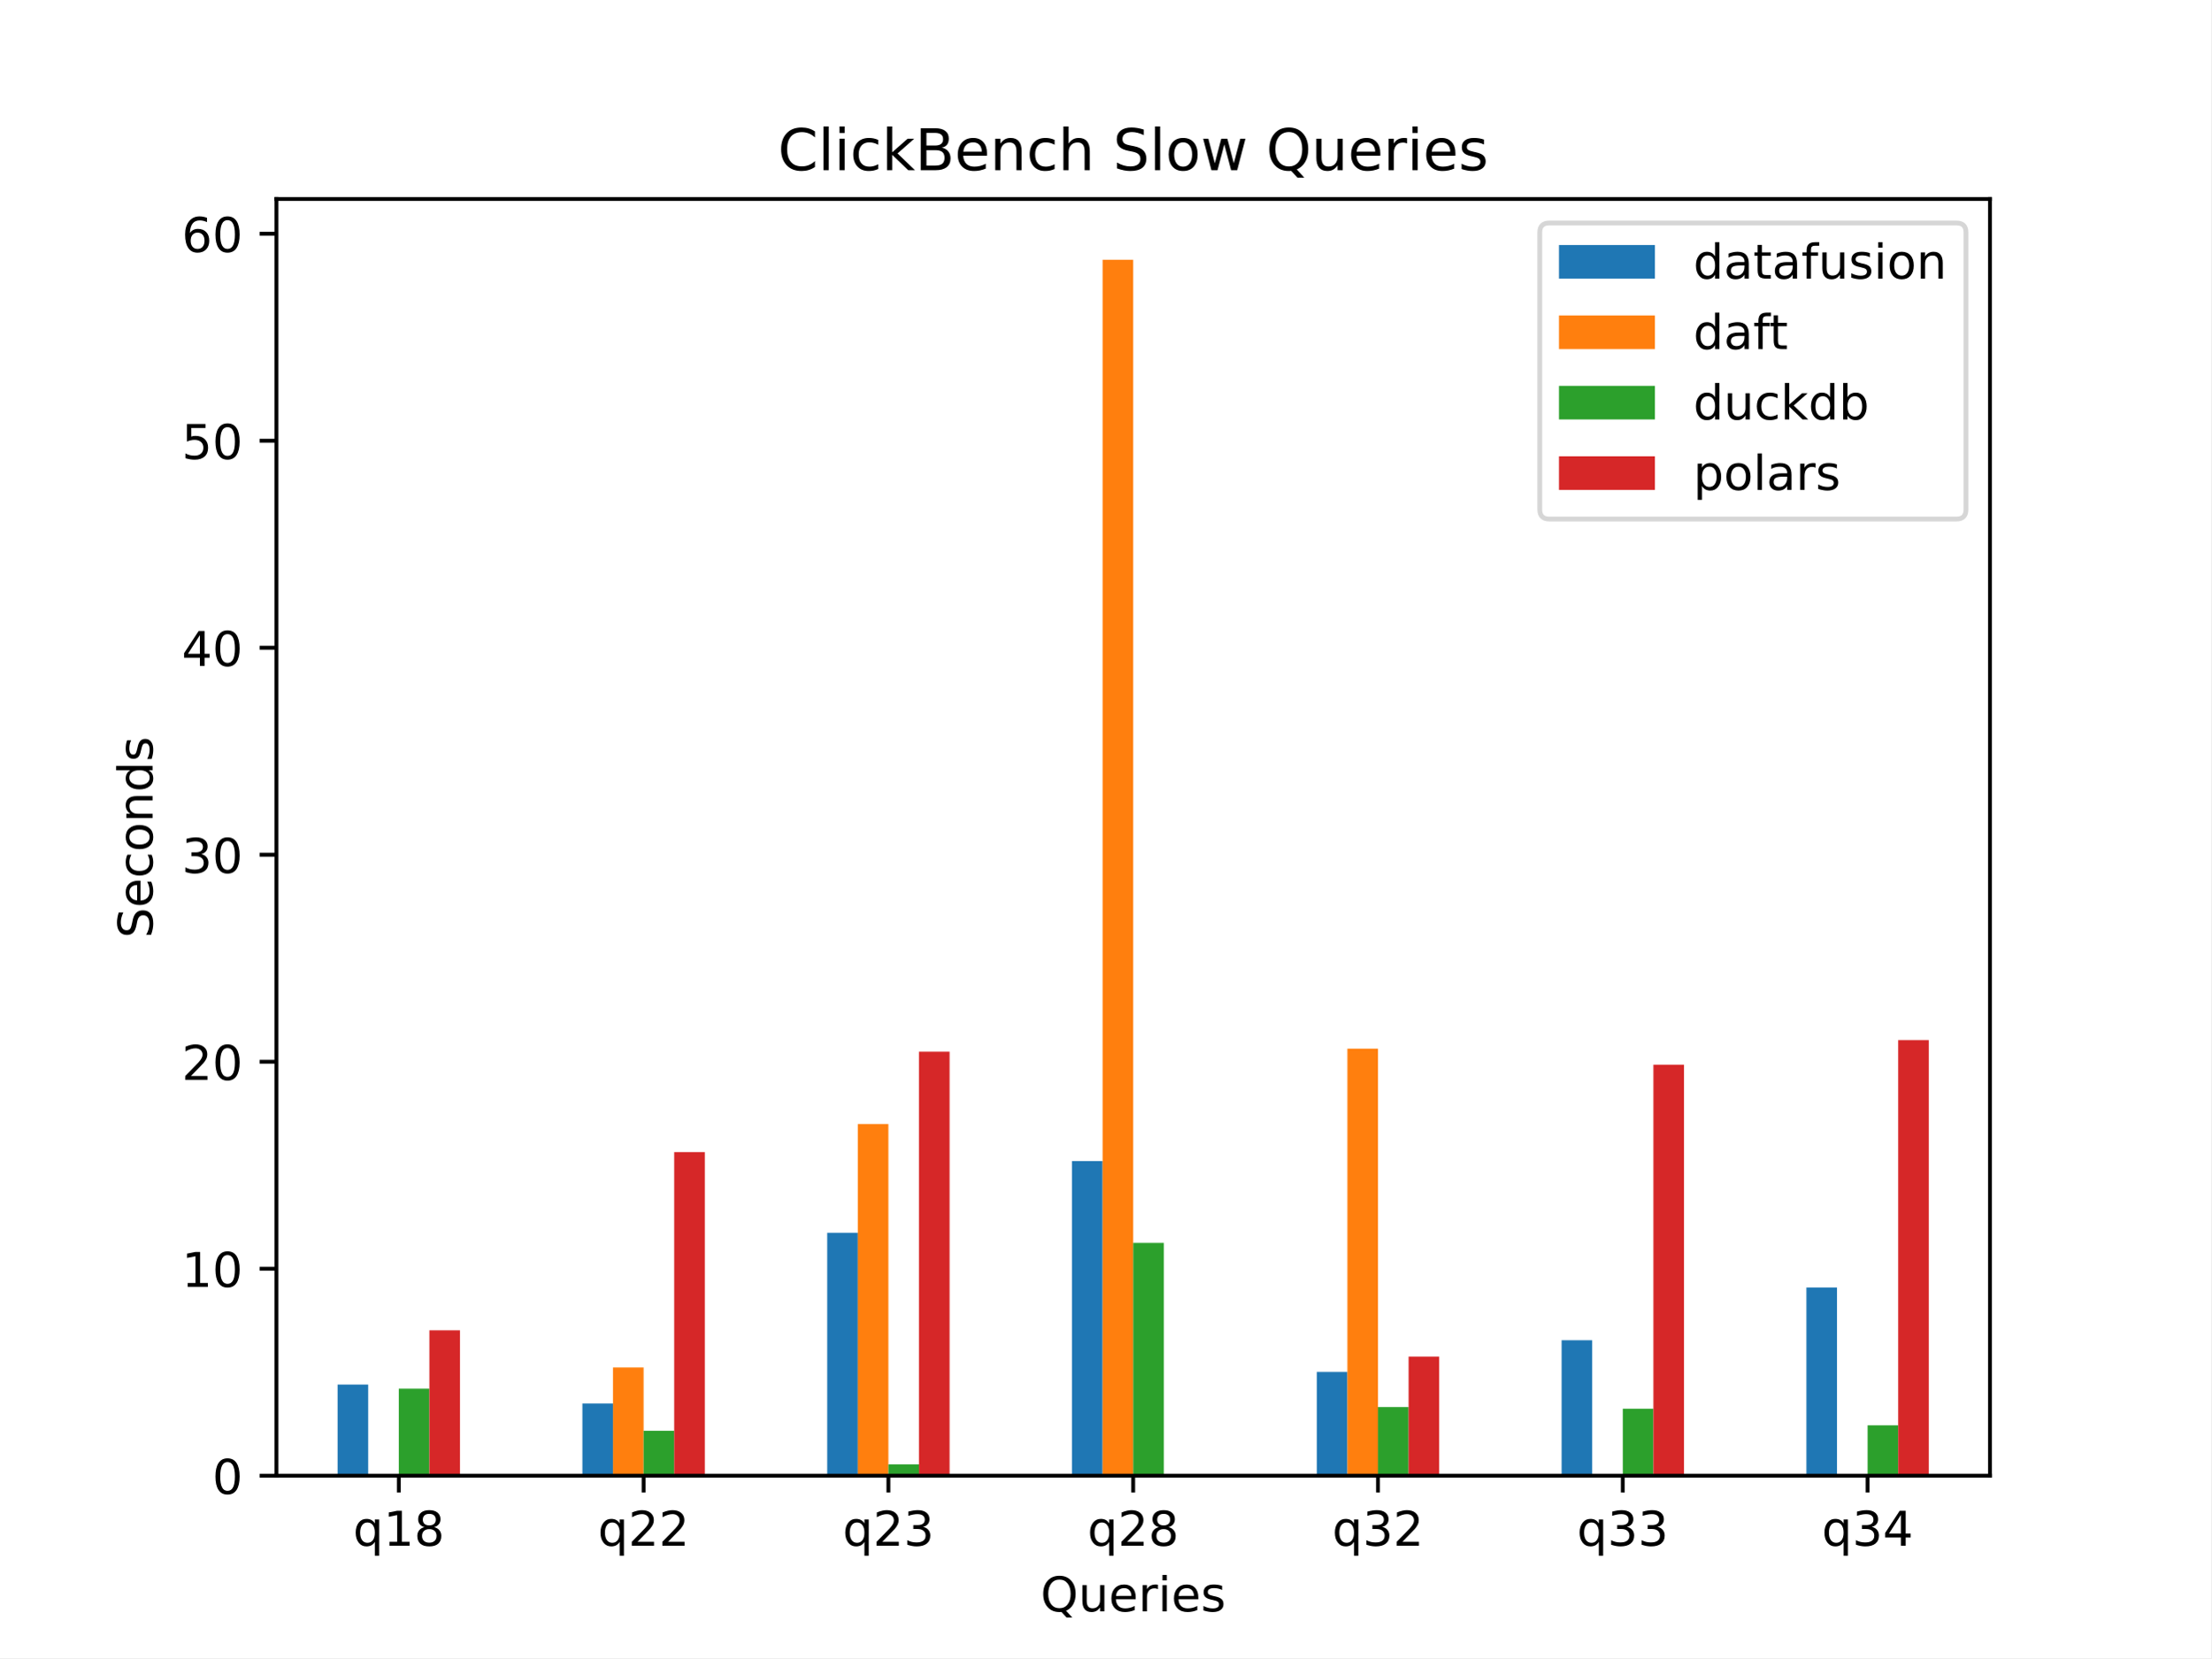
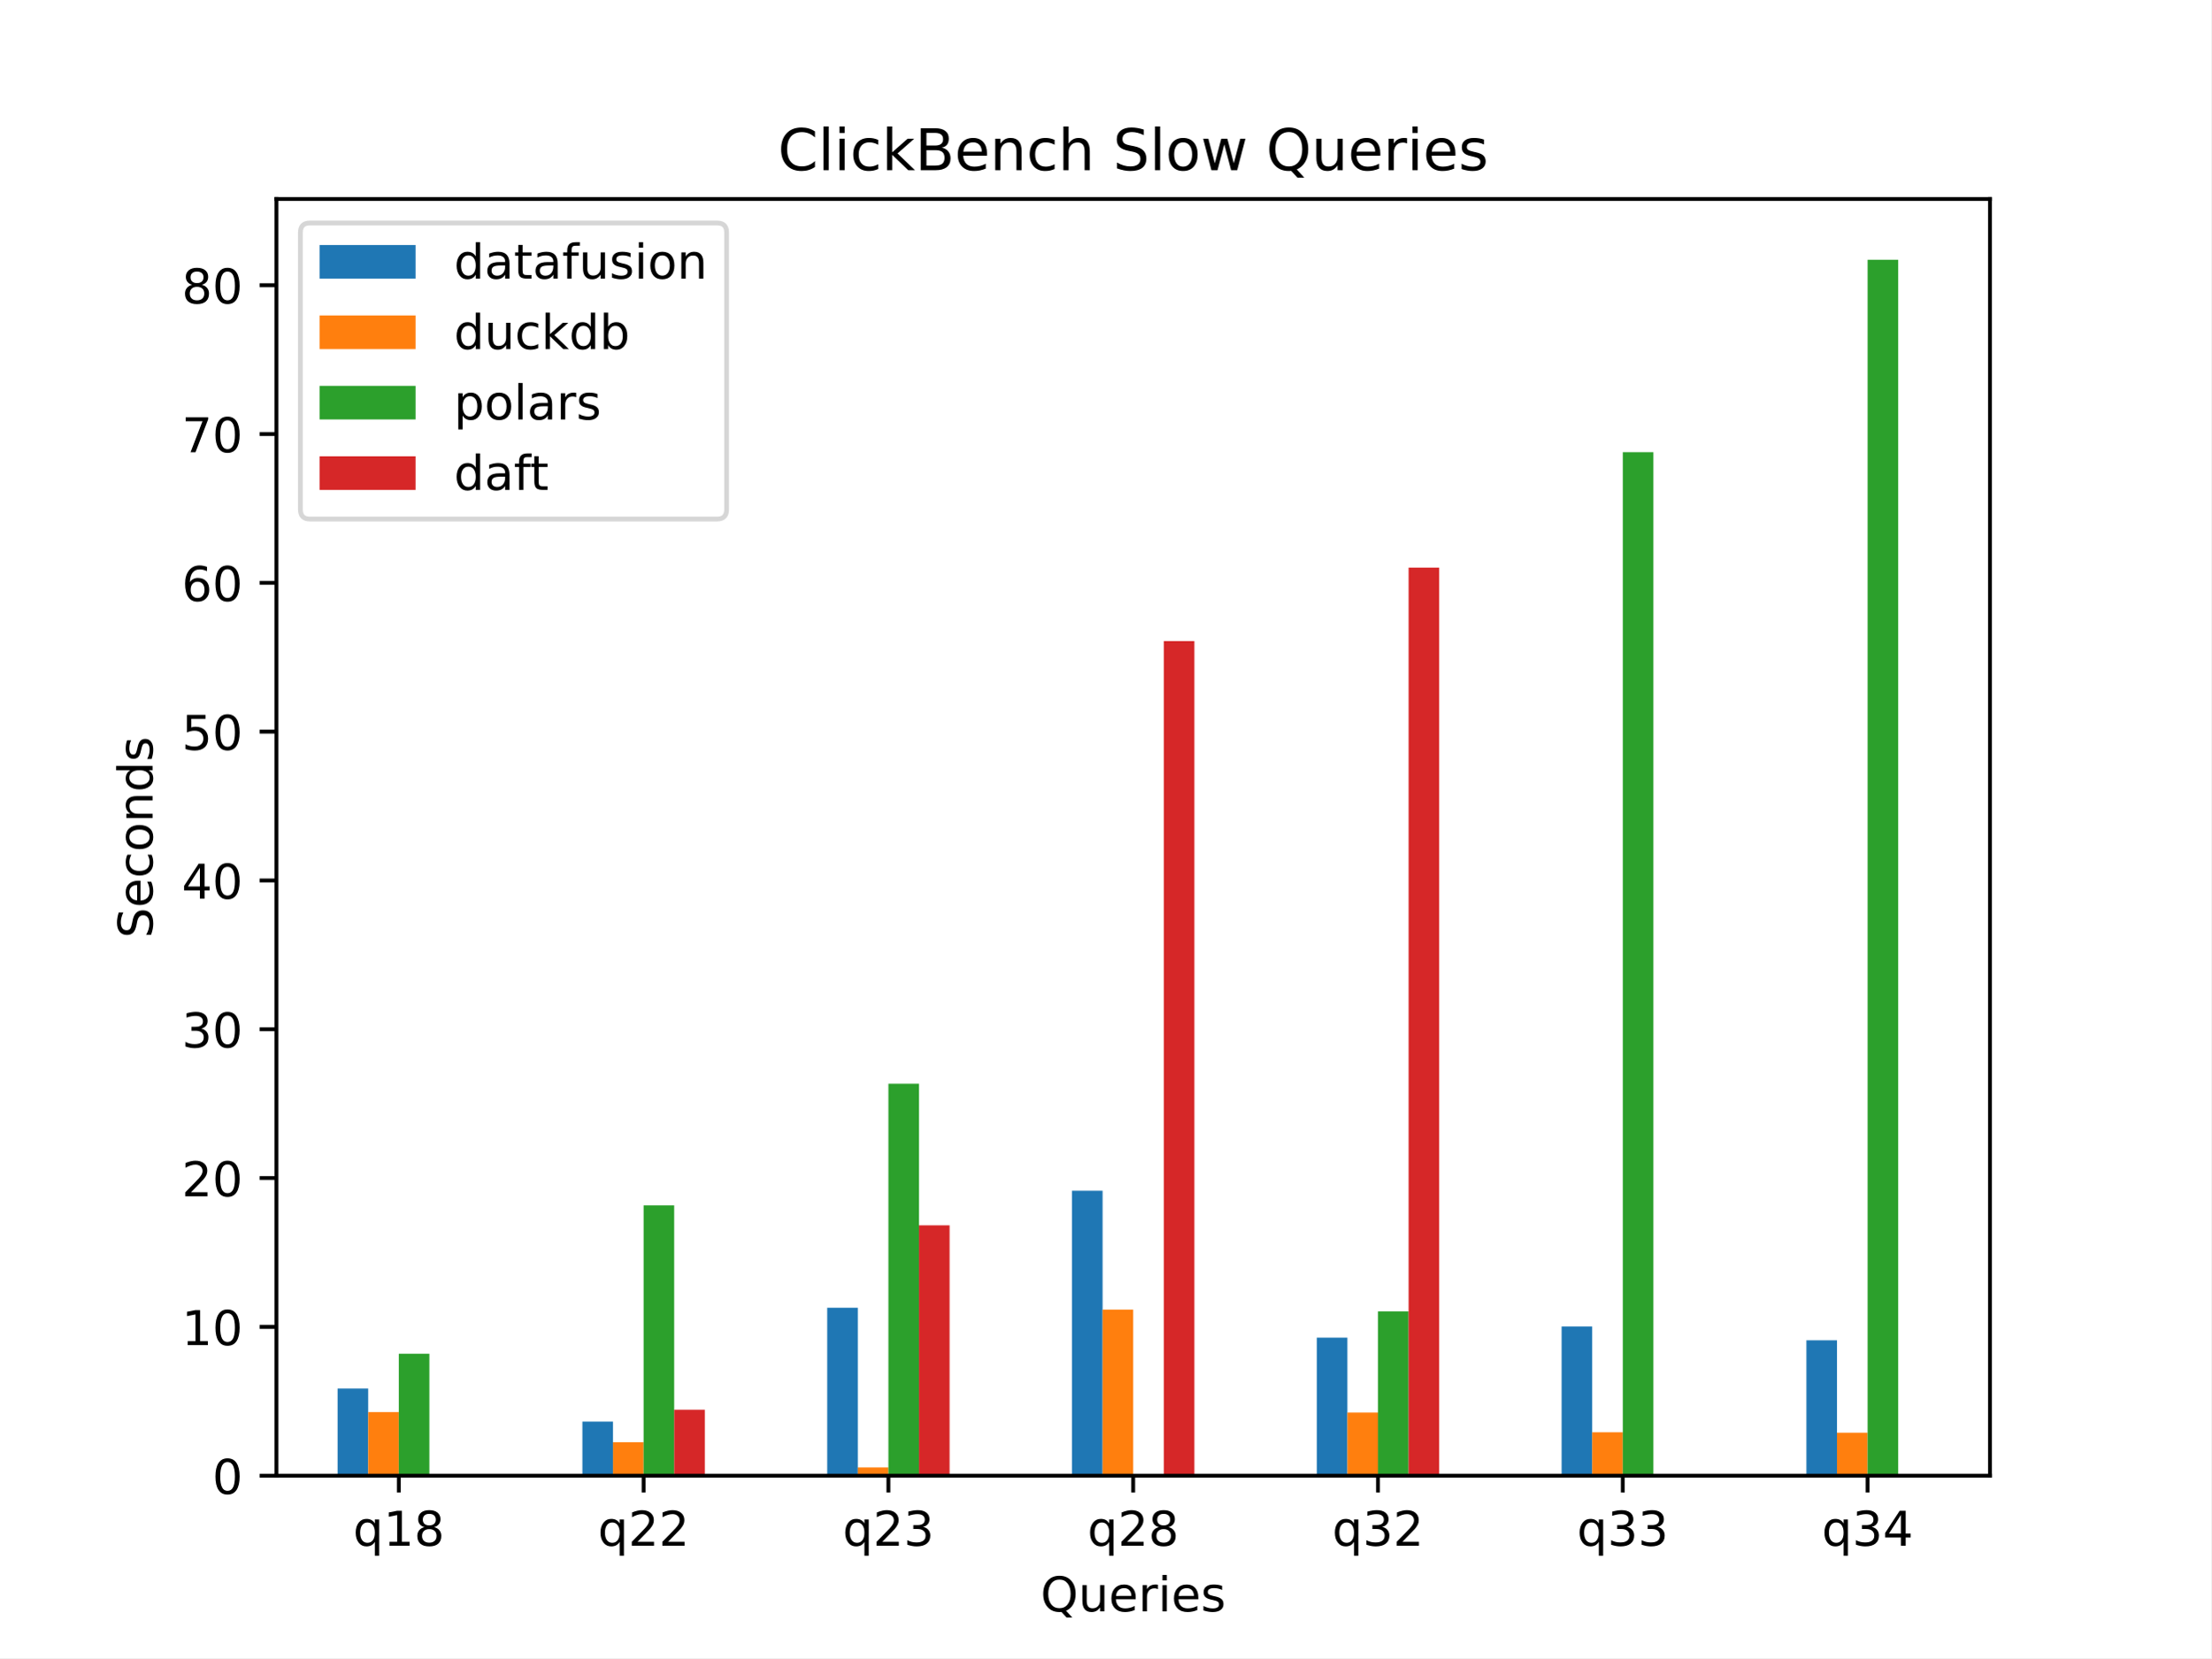
<svg xmlns="http://www.w3.org/2000/svg" xmlns:xlink="http://www.w3.org/1999/xlink" width="460.8pt" height="345.6pt" viewBox="0 0 460.8 345.6" version="1.1">
  <defs>
    <style type="text/css">*{stroke-linejoin: round; stroke-linecap: butt}</style>
  </defs>
  <g id="figure_1">
    <g id="patch_1">
      <path d="M 0 345.6  L 460.8 345.6  L 460.8 0  L 0 0  z " style="fill: #ffffff" />
    </g>
    <g id="axes_1">
      <g id="patch_2">
        <path d="M 57.6 307.584  L 414.72 307.584  L 414.72 41.472  L 57.6 41.472  z " style="fill: #ffffff" />
      </g>
      <g id="patch_3">
-         <path d="M 70.354 307.584  L 76.731 307.584  L 76.731 288.587  L 70.354 288.587  z " clip-path="url(#pffbe884c39)" style="fill: #1f77b4" />
+         <path d="M 70.354 307.584  L 76.731 307.584  L 76.731 289.421  L 70.354 289.421  z " clip-path="url(#p7f874fb945)" style="fill: #1f77b4" />
      </g>
      <g id="patch_4">
-         <path d="M 121.371 307.584  L 127.749 307.584  L 127.749 292.538  L 121.371 292.538  z " clip-path="url(#pffbe884c39)" style="fill: #1f77b4" />
+         <path d="M 121.371 307.584  L 127.749 307.584  L 127.749 296.306  L 121.371 296.306  z " clip-path="url(#p7f874fb945)" style="fill: #1f77b4" />
      </g>
      <g id="patch_5">
-         <path d="M 172.389 307.584  L 178.766 307.584  L 178.766 256.97  L 172.389 256.97  z " clip-path="url(#pffbe884c39)" style="fill: #1f77b4" />
+         <path d="M 172.389 307.584  L 178.766 307.584  L 178.766 272.574  L 172.389 272.574  z " clip-path="url(#p7f874fb945)" style="fill: #1f77b4" />
      </g>
      <g id="patch_6">
-         <path d="M 223.406 307.584  L 229.783 307.584  L 229.783 242.016  L 223.406 242.016  z " clip-path="url(#pffbe884c39)" style="fill: #1f77b4" />
+         <path d="M 223.406 307.584  L 229.783 307.584  L 229.783 248.18  L 223.406 248.18  z " clip-path="url(#p7f874fb945)" style="fill: #1f77b4" />
      </g>
      <g id="patch_7">
-         <path d="M 274.423 307.584  L 280.8 307.584  L 280.8 285.959  L 274.423 285.959  z " clip-path="url(#pffbe884c39)" style="fill: #1f77b4" />
+         <path d="M 274.423 307.584  L 280.8 307.584  L 280.8 278.8  L 274.423 278.8  z " clip-path="url(#p7f874fb945)" style="fill: #1f77b4" />
      </g>
      <g id="patch_8">
-         <path d="M 325.44 307.584  L 331.817 307.584  L 331.817 279.345  L 325.44 279.345  z " clip-path="url(#pffbe884c39)" style="fill: #1f77b4" />
+         <path d="M 325.44 307.584  L 331.817 307.584  L 331.817 276.492  L 325.44 276.492  z " clip-path="url(#p7f874fb945)" style="fill: #1f77b4" />
      </g>
      <g id="patch_9">
-         <path d="M 376.457 307.584  L 382.834 307.584  L 382.834 268.373  L 376.457 268.373  z " clip-path="url(#pffbe884c39)" style="fill: #1f77b4" />
+         <path d="M 376.457 307.584  L 382.834 307.584  L 382.834 279.36  L 376.457 279.36  z " clip-path="url(#p7f874fb945)" style="fill: #1f77b4" />
      </g>
      <g id="patch_10">
-         <path d="M 76.731 307.584  L 83.109 307.584  L 83.109 307.584  L 76.731 307.584  z " clip-path="url(#pffbe884c39)" style="fill: #ff7f0e" />
+         <path d="M 76.731 307.584  L 83.109 307.584  L 83.109 294.324  L 76.731 294.324  z " clip-path="url(#p7f874fb945)" style="fill: #ff7f0e" />
      </g>
      <g id="patch_11">
-         <path d="M 127.749 307.584  L 134.126 307.584  L 134.126 285.026  L 127.749 285.026  z " clip-path="url(#pffbe884c39)" style="fill: #ff7f0e" />
+         <path d="M 127.749 307.584  L 134.126 307.584  L 134.126 300.602  L 127.749 300.602  z " clip-path="url(#p7f874fb945)" style="fill: #ff7f0e" />
      </g>
      <g id="patch_12">
-         <path d="M 178.766 307.584  L 185.143 307.584  L 185.143 234.3  L 178.766 234.3  z " clip-path="url(#pffbe884c39)" style="fill: #ff7f0e" />
+         <path d="M 178.766 307.584  L 185.143 307.584  L 185.143 305.86  L 178.766 305.86  z " clip-path="url(#p7f874fb945)" style="fill: #ff7f0e" />
      </g>
      <g id="patch_13">
-         <path d="M 229.783 307.584  L 236.16 307.584  L 236.16 54.144  L 229.783 54.144  z " clip-path="url(#pffbe884c39)" style="fill: #ff7f0e" />
+         <path d="M 229.783 307.584  L 236.16 307.584  L 236.16 272.976  L 229.783 272.976  z " clip-path="url(#p7f874fb945)" style="fill: #ff7f0e" />
      </g>
      <g id="patch_14">
-         <path d="M 280.8 307.584  L 287.177 307.584  L 287.177 218.577  L 280.8 218.577  z " clip-path="url(#pffbe884c39)" style="fill: #ff7f0e" />
+         <path d="M 280.8 307.584  L 287.177 307.584  L 287.177 294.422  L 280.8 294.422  z " clip-path="url(#p7f874fb945)" style="fill: #ff7f0e" />
      </g>
      <g id="patch_15">
-         <path d="M 331.817 307.584  L 338.194 307.584  L 338.194 307.584  L 331.817 307.584  z " clip-path="url(#pffbe884c39)" style="fill: #ff7f0e" />
+         <path d="M 331.817 307.584  L 338.194 307.584  L 338.194 298.53  L 331.817 298.53  z " clip-path="url(#p7f874fb945)" style="fill: #ff7f0e" />
      </g>
      <g id="patch_16">
-         <path d="M 382.834 307.584  L 389.211 307.584  L 389.211 307.584  L 382.834 307.584  z " clip-path="url(#pffbe884c39)" style="fill: #ff7f0e" />
+         <path d="M 382.834 307.584  L 389.211 307.584  L 389.211 298.632  L 382.834 298.632  z " clip-path="url(#p7f874fb945)" style="fill: #ff7f0e" />
      </g>
      <g id="patch_17">
-         <path d="M 83.109 307.584  L 89.486 307.584  L 89.486 289.449  L 83.109 289.449  z " clip-path="url(#pffbe884c39)" style="fill: #2ca02c" />
+         <path d="M 83.109 307.584  L 89.486 307.584  L 89.486 282.162  L 83.109 282.162  z " clip-path="url(#p7f874fb945)" style="fill: #2ca02c" />
      </g>
      <g id="patch_18">
-         <path d="M 134.126 307.584  L 140.503 307.584  L 140.503 298.22  L 134.126 298.22  z " clip-path="url(#pffbe884c39)" style="fill: #2ca02c" />
+         <path d="M 134.126 307.584  L 140.503 307.584  L 140.503 251.238  L 134.126 251.238  z " clip-path="url(#p7f874fb945)" style="fill: #2ca02c" />
      </g>
      <g id="patch_19">
-         <path d="M 185.143 307.584  L 191.52 307.584  L 191.52 305.216  L 185.143 305.216  z " clip-path="url(#pffbe884c39)" style="fill: #2ca02c" />
+         <path d="M 185.143 307.584  L 191.52 307.584  L 191.52 225.879  L 185.143 225.879  z " clip-path="url(#p7f874fb945)" style="fill: #2ca02c" />
      </g>
      <g id="patch_20">
-         <path d="M 236.16 307.584  L 242.537 307.584  L 242.537 259.056  L 236.16 259.056  z " clip-path="url(#pffbe884c39)" style="fill: #2ca02c" />
+         <path d="M 236.16 307.584  L 242.537 307.584  L 242.537 307.584  L 236.16 307.584  z " clip-path="url(#p7f874fb945)" style="fill: #2ca02c" />
      </g>
      <g id="patch_21">
-         <path d="M 287.177 307.584  L 293.554 307.584  L 293.554 293.272  L 287.177 293.272  z " clip-path="url(#pffbe884c39)" style="fill: #2ca02c" />
+         <path d="M 287.177 307.584  L 293.554 307.584  L 293.554 273.342  L 287.177 273.342  z " clip-path="url(#p7f874fb945)" style="fill: #2ca02c" />
      </g>
      <g id="patch_22">
-         <path d="M 338.194 307.584  L 344.571 307.584  L 344.571 293.636  L 338.194 293.636  z " clip-path="url(#pffbe884c39)" style="fill: #2ca02c" />
+         <path d="M 338.194 307.584  L 344.571 307.584  L 344.571 94.243  L 338.194 94.243  z " clip-path="url(#p7f874fb945)" style="fill: #2ca02c" />
      </g>
      <g id="patch_23">
-         <path d="M 389.211 307.584  L 395.589 307.584  L 395.589 297.079  L 389.211 297.079  z " clip-path="url(#pffbe884c39)" style="fill: #2ca02c" />
+         <path d="M 389.211 307.584  L 395.589 307.584  L 395.589 54.144  L 389.211 54.144  z " clip-path="url(#p7f874fb945)" style="fill: #2ca02c" />
      </g>
      <g id="patch_24">
-         <path d="M 89.486 307.584  L 95.863 307.584  L 95.863 277.284  L 89.486 277.284  z " clip-path="url(#pffbe884c39)" style="fill: #d62728" />
+         <path d="M 89.486 307.584  L 95.863 307.584  L 95.863 307.584  L 89.486 307.584  z " clip-path="url(#p7f874fb945)" style="fill: #d62728" />
      </g>
      <g id="patch_25">
-         <path d="M 140.503 307.584  L 146.88 307.584  L 146.88 240.131  L 140.503 240.131  z " clip-path="url(#pffbe884c39)" style="fill: #d62728" />
+         <path d="M 140.503 307.584  L 146.88 307.584  L 146.88 293.838  L 140.503 293.838  z " clip-path="url(#p7f874fb945)" style="fill: #d62728" />
      </g>
      <g id="patch_26">
-         <path d="M 191.52 307.584  L 197.897 307.584  L 197.897 219.202  L 191.52 219.202  z " clip-path="url(#pffbe884c39)" style="fill: #d62728" />
+         <path d="M 191.52 307.584  L 197.897 307.584  L 197.897 255.395  L 191.52 255.395  z " clip-path="url(#p7f874fb945)" style="fill: #d62728" />
      </g>
      <g id="patch_27">
-         <path d="M 242.537 307.584  L 248.914 307.584  L 248.914 307.584  L 242.537 307.584  z " clip-path="url(#pffbe884c39)" style="fill: #d62728" />
+         <path d="M 242.537 307.584  L 248.914 307.584  L 248.914 133.621  L 242.537 133.621  z " clip-path="url(#p7f874fb945)" style="fill: #d62728" />
      </g>
      <g id="patch_28">
-         <path d="M 293.554 307.584  L 299.931 307.584  L 299.931 282.776  L 293.554 282.776  z " clip-path="url(#pffbe884c39)" style="fill: #d62728" />
+         <path d="M 293.554 307.584  L 299.931 307.584  L 299.931 118.305  L 293.554 118.305  z " clip-path="url(#p7f874fb945)" style="fill: #d62728" />
      </g>
      <g id="patch_29">
-         <path d="M 344.571 307.584  L 350.949 307.584  L 350.949 221.928  L 344.571 221.928  z " clip-path="url(#pffbe884c39)" style="fill: #d62728" />
+         <path d="M 344.571 307.584  L 350.949 307.584  L 350.949 307.584  L 344.571 307.584  z " clip-path="url(#p7f874fb945)" style="fill: #d62728" />
      </g>
      <g id="patch_30">
-         <path d="M 395.589 307.584  L 401.966 307.584  L 401.966 216.803  L 395.589 216.803  z " clip-path="url(#pffbe884c39)" style="fill: #d62728" />
+         <path d="M 395.589 307.584  L 401.966 307.584  L 401.966 307.584  L 395.589 307.584  z " clip-path="url(#p7f874fb945)" style="fill: #d62728" />
      </g>
      <g id="matplotlib.axis_1">
        <g id="xtick_1">
          <g id="line2d_1">
            <defs>
-               <path id="m4a45be015c" d="M 0 0  L 0 3.5  " style="stroke: #000000; stroke-width: 0.8" />
-             </defs>
-             <g>
-               <use xlink:href="#m4a45be015c" x="83.109" y="307.584" style="stroke: #000000; stroke-width: 0.8" />
+               <path id="m554e2fc0b5" d="M 0 0  L 0 3.5  " style="stroke: #000000; stroke-width: 0.8" />
+             </defs>
+             <g>
+               <use xlink:href="#m554e2fc0b5" x="83.109" y="307.584" style="stroke: #000000; stroke-width: 0.8" />
            </g>
          </g>
          <g id="text_1">
            <g transform="translate(73.57185 322.1824) scale(0.1 -0.1)">
              <defs>
                <path id="DejaVuSans-71" d="M 947 1747  Q 947 1113 1208 752  Q 1469 391 1925 391  Q 2381 391 2643 752  Q 2906 1113 2906 1747  Q 2906 2381 2643 2742  Q 2381 3103 1925 3103  Q 1469 3103 1208 2742  Q 947 2381 947 1747  z M 2906 525  Q 2725 213 2448 61  Q 2172 -91 1784 -91  Q 1150 -91 751 415  Q 353 922 353 1747  Q 353 2572 751 3078  Q 1150 3584 1784 3584  Q 2172 3584 2448 3432  Q 2725 3281 2906 2969  L 2906 3500  L 3481 3500  L 3481 -1331  L 2906 -1331  L 2906 525  z " transform="scale(0.015625)" />
                <path id="DejaVuSans-31" d="M 794 531  L 1825 531  L 1825 4091  L 703 3866  L 703 4441  L 1819 4666  L 2450 4666  L 2450 531  L 3481 531  L 3481 0  L 794 0  L 794 531  z " transform="scale(0.015625)" />
                <path id="DejaVuSans-38" d="M 2034 2216  Q 1584 2216 1326 1975  Q 1069 1734 1069 1313  Q 1069 891 1326 650  Q 1584 409 2034 409  Q 2484 409 2743 651  Q 3003 894 3003 1313  Q 3003 1734 2745 1975  Q 2488 2216 2034 2216  z M 1403 2484  Q 997 2584 770 2862  Q 544 3141 544 3541  Q 544 4100 942 4425  Q 1341 4750 2034 4750  Q 2731 4750 3128 4425  Q 3525 4100 3525 3541  Q 3525 3141 3298 2862  Q 3072 2584 2669 2484  Q 3125 2378 3379 2068  Q 3634 1759 3634 1313  Q 3634 634 3220 271  Q 2806 -91 2034 -91  Q 1263 -91 848 271  Q 434 634 434 1313  Q 434 1759 690 2068  Q 947 2378 1403 2484  z M 1172 3481  Q 1172 3119 1398 2916  Q 1625 2713 2034 2713  Q 2441 2713 2670 2916  Q 2900 3119 2900 3481  Q 2900 3844 2670 4047  Q 2441 4250 2034 4250  Q 1625 4250 1398 4047  Q 1172 3844 1172 3481  z " transform="scale(0.015625)" />
              </defs>
              <use xlink:href="#DejaVuSans-71" />
              <use xlink:href="#DejaVuSans-31" transform="translate(63.47656 0)" />
              <use xlink:href="#DejaVuSans-38" transform="translate(127.0996 0)" />
            </g>
          </g>
        </g>
        <g id="xtick_2">
          <g id="line2d_2">
            <g>
-               <use xlink:href="#m4a45be015c" x="134.126" y="307.584" style="stroke: #000000; stroke-width: 0.8" />
+               <use xlink:href="#m554e2fc0b5" x="134.126" y="307.584" style="stroke: #000000; stroke-width: 0.8" />
            </g>
          </g>
          <g id="text_2">
            <g transform="translate(124.589 322.1824) scale(0.1 -0.1)">
              <defs>
                <path id="DejaVuSans-32" d="M 1228 531  L 3431 531  L 3431 0  L 469 0  L 469 531  Q 828 903 1448 1529  Q 2069 2156 2228 2338  Q 2531 2678 2651 2914  Q 2772 3150 2772 3378  Q 2772 3750 2511 3984  Q 2250 4219 1831 4219  Q 1534 4219 1204 4116  Q 875 4013 500 3803  L 500 4441  Q 881 4594 1212 4672  Q 1544 4750 1819 4750  Q 2544 4750 2975 4387  Q 3406 4025 3406 3419  Q 3406 3131 3298 2873  Q 3191 2616 2906 2266  Q 2828 2175 2409 1742  Q 1991 1309 1228 531  z " transform="scale(0.015625)" />
              </defs>
              <use xlink:href="#DejaVuSans-71" />
              <use xlink:href="#DejaVuSans-32" transform="translate(63.47656 0)" />
              <use xlink:href="#DejaVuSans-32" transform="translate(127.0996 0)" />
            </g>
          </g>
        </g>
        <g id="xtick_3">
          <g id="line2d_3">
            <g>
-               <use xlink:href="#m4a45be015c" x="185.143" y="307.584" style="stroke: #000000; stroke-width: 0.8" />
+               <use xlink:href="#m554e2fc0b5" x="185.143" y="307.584" style="stroke: #000000; stroke-width: 0.8" />
            </g>
          </g>
          <g id="text_3">
            <g transform="translate(175.6061 322.1824) scale(0.1 -0.1)">
              <defs>
                <path id="DejaVuSans-33" d="M 2597 2516  Q 3050 2419 3304 2112  Q 3559 1806 3559 1356  Q 3559 666 3084 287  Q 2609 -91 1734 -91  Q 1441 -91 1130 -33  Q 819 25 488 141  L 488 750  Q 750 597 1062 519  Q 1375 441 1716 441  Q 2309 441 2620 675  Q 2931 909 2931 1356  Q 2931 1769 2642 2001  Q 2353 2234 1838 2234  L 1294 2234  L 1294 2753  L 1863 2753  Q 2328 2753 2575 2939  Q 2822 3125 2822 3475  Q 2822 3834 2567 4026  Q 2313 4219 1838 4219  Q 1578 4219 1281 4162  Q 984 4106 628 3988  L 628 4550  Q 988 4650 1302 4700  Q 1616 4750 1894 4750  Q 2613 4750 3031 4423  Q 3450 4097 3450 3541  Q 3450 3153 3228 2886  Q 3006 2619 2597 2516  z " transform="scale(0.015625)" />
              </defs>
              <use xlink:href="#DejaVuSans-71" />
              <use xlink:href="#DejaVuSans-32" transform="translate(63.47656 0)" />
              <use xlink:href="#DejaVuSans-33" transform="translate(127.0996 0)" />
            </g>
          </g>
        </g>
        <g id="xtick_4">
          <g id="line2d_4">
            <g>
-               <use xlink:href="#m4a45be015c" x="236.16" y="307.584" style="stroke: #000000; stroke-width: 0.8" />
+               <use xlink:href="#m554e2fc0b5" x="236.16" y="307.584" style="stroke: #000000; stroke-width: 0.8" />
            </g>
          </g>
          <g id="text_4">
            <g transform="translate(226.6233 322.1824) scale(0.1 -0.1)">
              <use xlink:href="#DejaVuSans-71" />
              <use xlink:href="#DejaVuSans-32" transform="translate(63.47656 0)" />
              <use xlink:href="#DejaVuSans-38" transform="translate(127.0996 0)" />
            </g>
          </g>
        </g>
        <g id="xtick_5">
          <g id="line2d_5">
            <g>
-               <use xlink:href="#m4a45be015c" x="287.177" y="307.584" style="stroke: #000000; stroke-width: 0.8" />
+               <use xlink:href="#m554e2fc0b5" x="287.177" y="307.584" style="stroke: #000000; stroke-width: 0.8" />
            </g>
          </g>
          <g id="text_5">
            <g transform="translate(277.6404 322.1824) scale(0.1 -0.1)">
              <use xlink:href="#DejaVuSans-71" />
              <use xlink:href="#DejaVuSans-33" transform="translate(63.47656 0)" />
              <use xlink:href="#DejaVuSans-32" transform="translate(127.0996 0)" />
            </g>
          </g>
        </g>
        <g id="xtick_6">
          <g id="line2d_6">
            <g>
-               <use xlink:href="#m4a45be015c" x="338.194" y="307.584" style="stroke: #000000; stroke-width: 0.8" />
+               <use xlink:href="#m554e2fc0b5" x="338.194" y="307.584" style="stroke: #000000; stroke-width: 0.8" />
            </g>
          </g>
          <g id="text_6">
            <g transform="translate(328.6576 322.1824) scale(0.1 -0.1)">
              <use xlink:href="#DejaVuSans-71" />
              <use xlink:href="#DejaVuSans-33" transform="translate(63.47656 0)" />
              <use xlink:href="#DejaVuSans-33" transform="translate(127.0996 0)" />
            </g>
          </g>
        </g>
        <g id="xtick_7">
          <g id="line2d_7">
            <g>
-               <use xlink:href="#m4a45be015c" x="389.211" y="307.584" style="stroke: #000000; stroke-width: 0.8" />
+               <use xlink:href="#m554e2fc0b5" x="389.211" y="307.584" style="stroke: #000000; stroke-width: 0.8" />
            </g>
          </g>
          <g id="text_7">
            <g transform="translate(379.6747 322.1824) scale(0.1 -0.1)">
              <defs>
                <path id="DejaVuSans-34" d="M 2419 4116  L 825 1625  L 2419 1625  L 2419 4116  z M 2253 4666  L 3047 4666  L 3047 1625  L 3713 1625  L 3713 1100  L 3047 1100  L 3047 0  L 2419 0  L 2419 1100  L 313 1100  L 313 1709  L 2253 4666  z " transform="scale(0.015625)" />
              </defs>
              <use xlink:href="#DejaVuSans-71" />
              <use xlink:href="#DejaVuSans-33" transform="translate(63.47656 0)" />
              <use xlink:href="#DejaVuSans-34" transform="translate(127.0996 0)" />
            </g>
          </g>
        </g>
        <g id="text_8">
          <g transform="translate(216.853 335.8606) scale(0.1 -0.1)">
            <defs>
              <path id="DejaVuSans-51" d="M 2522 4238  Q 1834 4238 1429 3725  Q 1025 3213 1025 2328  Q 1025 1447 1429 934  Q 1834 422 2522 422  Q 3209 422 3611 934  Q 4013 1447 4013 2328  Q 4013 3213 3611 3725  Q 3209 4238 2522 4238  z M 3406 84  L 4238 -825  L 3475 -825  L 2784 -78  Q 2681 -84 2626 -87  Q 2572 -91 2522 -91  Q 1538 -91 948 567  Q 359 1225 359 2328  Q 359 3434 948 4092  Q 1538 4750 2522 4750  Q 3503 4750 4090 4092  Q 4678 3434 4678 2328  Q 4678 1516 4351 937  Q 4025 359 3406 84  z " transform="scale(0.015625)" />
              <path id="DejaVuSans-75" d="M 544 1381  L 544 3500  L 1119 3500  L 1119 1403  Q 1119 906 1312 657  Q 1506 409 1894 409  Q 2359 409 2629 706  Q 2900 1003 2900 1516  L 2900 3500  L 3475 3500  L 3475 0  L 2900 0  L 2900 538  Q 2691 219 2414 64  Q 2138 -91 1772 -91  Q 1169 -91 856 284  Q 544 659 544 1381  z M 1991 3584  L 1991 3584  z " transform="scale(0.015625)" />
              <path id="DejaVuSans-65" d="M 3597 1894  L 3597 1613  L 953 1613  Q 991 1019 1311 708  Q 1631 397 2203 397  Q 2534 397 2845 478  Q 3156 559 3463 722  L 3463 178  Q 3153 47 2828 -22  Q 2503 -91 2169 -91  Q 1331 -91 842 396  Q 353 884 353 1716  Q 353 2575 817 3079  Q 1281 3584 2069 3584  Q 2775 3584 3186 3129  Q 3597 2675 3597 1894  z M 3022 2063  Q 3016 2534 2758 2815  Q 2500 3097 2075 3097  Q 1594 3097 1305 2825  Q 1016 2553 972 2059  L 3022 2063  z " transform="scale(0.015625)" />
              <path id="DejaVuSans-72" d="M 2631 2963  Q 2534 3019 2420 3045  Q 2306 3072 2169 3072  Q 1681 3072 1420 2755  Q 1159 2438 1159 1844  L 1159 0  L 581 0  L 581 3500  L 1159 3500  L 1159 2956  Q 1341 3275 1631 3429  Q 1922 3584 2338 3584  Q 2397 3584 2469 3576  Q 2541 3569 2628 3553  L 2631 2963  z " transform="scale(0.015625)" />
              <path id="DejaVuSans-69" d="M 603 3500  L 1178 3500  L 1178 0  L 603 0  L 603 3500  z M 603 4863  L 1178 4863  L 1178 4134  L 603 4134  L 603 4863  z " transform="scale(0.015625)" />
              <path id="DejaVuSans-73" d="M 2834 3397  L 2834 2853  Q 2591 2978 2328 3040  Q 2066 3103 1784 3103  Q 1356 3103 1142 2972  Q 928 2841 928 2578  Q 928 2378 1081 2264  Q 1234 2150 1697 2047  L 1894 2003  Q 2506 1872 2764 1633  Q 3022 1394 3022 966  Q 3022 478 2636 193  Q 2250 -91 1575 -91  Q 1294 -91 989 -36  Q 684 19 347 128  L 347 722  Q 666 556 975 473  Q 1284 391 1588 391  Q 1994 391 2212 530  Q 2431 669 2431 922  Q 2431 1156 2273 1281  Q 2116 1406 1581 1522  L 1381 1569  Q 847 1681 609 1914  Q 372 2147 372 2553  Q 372 3047 722 3315  Q 1072 3584 1716 3584  Q 2034 3584 2315 3537  Q 2597 3491 2834 3397  z " transform="scale(0.015625)" />
            </defs>
            <use xlink:href="#DejaVuSans-51" />
            <use xlink:href="#DejaVuSans-75" transform="translate(78.71094 0)" />
            <use xlink:href="#DejaVuSans-65" transform="translate(142.0898 0)" />
            <use xlink:href="#DejaVuSans-72" transform="translate(203.6133 0)" />
            <use xlink:href="#DejaVuSans-69" transform="translate(244.7266 0)" />
            <use xlink:href="#DejaVuSans-65" transform="translate(272.5098 0)" />
            <use xlink:href="#DejaVuSans-73" transform="translate(334.0332 0)" />
          </g>
        </g>
      </g>
      <g id="matplotlib.axis_2">
        <g id="ytick_1">
          <g id="line2d_8">
            <defs>
-               <path id="m0bc6f9aa13" d="M 0 0  L -3.5 0  " style="stroke: #000000; stroke-width: 0.8" />
-             </defs>
-             <g>
-               <use xlink:href="#m0bc6f9aa13" x="57.6" y="307.584" style="stroke: #000000; stroke-width: 0.8" />
+               <path id="mbce849fb84" d="M 0 0  L -3.5 0  " style="stroke: #000000; stroke-width: 0.8" />
+             </defs>
+             <g>
+               <use xlink:href="#mbce849fb84" x="57.6" y="307.584" style="stroke: #000000; stroke-width: 0.8" />
            </g>
          </g>
          <g id="text_9">
            <g transform="translate(44.2375 311.3832) scale(0.1 -0.1)">
              <defs>
                <path id="DejaVuSans-30" d="M 2034 4250  Q 1547 4250 1301 3770  Q 1056 3291 1056 2328  Q 1056 1369 1301 889  Q 1547 409 2034 409  Q 2525 409 2770 889  Q 3016 1369 3016 2328  Q 3016 3291 2770 3770  Q 2525 4250 2034 4250  z M 2034 4750  Q 2819 4750 3233 4129  Q 3647 3509 3647 2328  Q 3647 1150 3233 529  Q 2819 -91 2034 -91  Q 1250 -91 836 529  Q 422 1150 422 2328  Q 422 3509 836 4129  Q 1250 4750 2034 4750  z " transform="scale(0.015625)" />
              </defs>
              <use xlink:href="#DejaVuSans-30" />
            </g>
          </g>
        </g>
        <g id="ytick_2">
          <g id="line2d_9">
            <g>
-               <use xlink:href="#m0bc6f9aa13" x="57.6" y="264.44" style="stroke: #000000; stroke-width: 0.8" />
+               <use xlink:href="#mbce849fb84" x="57.6" y="276.566" style="stroke: #000000; stroke-width: 0.8" />
            </g>
          </g>
          <g id="text_10">
-             <g transform="translate(37.875 268.2393) scale(0.1 -0.1)">
+             <g transform="translate(37.875 280.365) scale(0.1 -0.1)">
              <use xlink:href="#DejaVuSans-31" />
              <use xlink:href="#DejaVuSans-30" transform="translate(63.62305 0)" />
            </g>
          </g>
        </g>
        <g id="ytick_3">
          <g id="line2d_10">
            <g>
-               <use xlink:href="#m0bc6f9aa13" x="57.6" y="221.296" style="stroke: #000000; stroke-width: 0.8" />
+               <use xlink:href="#mbce849fb84" x="57.6" y="245.548" style="stroke: #000000; stroke-width: 0.8" />
            </g>
          </g>
          <g id="text_11">
-             <g transform="translate(37.875 225.0954) scale(0.1 -0.1)">
+             <g transform="translate(37.875 249.3467) scale(0.1 -0.1)">
              <use xlink:href="#DejaVuSans-32" />
              <use xlink:href="#DejaVuSans-30" transform="translate(63.62305 0)" />
            </g>
          </g>
        </g>
        <g id="ytick_4">
          <g id="line2d_11">
            <g>
-               <use xlink:href="#m0bc6f9aa13" x="57.6" y="178.152" style="stroke: #000000; stroke-width: 0.8" />
+               <use xlink:href="#mbce849fb84" x="57.6" y="214.529" style="stroke: #000000; stroke-width: 0.8" />
            </g>
          </g>
          <g id="text_12">
-             <g transform="translate(37.875 181.9515) scale(0.1 -0.1)">
+             <g transform="translate(37.875 218.3285) scale(0.1 -0.1)">
              <use xlink:href="#DejaVuSans-33" />
              <use xlink:href="#DejaVuSans-30" transform="translate(63.62305 0)" />
            </g>
          </g>
        </g>
        <g id="ytick_5">
          <g id="line2d_12">
            <g>
-               <use xlink:href="#m0bc6f9aa13" x="57.6" y="135.008" style="stroke: #000000; stroke-width: 0.8" />
+               <use xlink:href="#mbce849fb84" x="57.6" y="183.511" style="stroke: #000000; stroke-width: 0.8" />
            </g>
          </g>
          <g id="text_13">
-             <g transform="translate(37.875 138.8075) scale(0.1 -0.1)">
+             <g transform="translate(37.875 187.3102) scale(0.1 -0.1)">
              <use xlink:href="#DejaVuSans-34" />
              <use xlink:href="#DejaVuSans-30" transform="translate(63.62305 0)" />
            </g>
          </g>
        </g>
        <g id="ytick_6">
          <g id="line2d_13">
            <g>
-               <use xlink:href="#m0bc6f9aa13" x="57.6" y="91.864" style="stroke: #000000; stroke-width: 0.8" />
+               <use xlink:href="#mbce849fb84" x="57.6" y="152.493" style="stroke: #000000; stroke-width: 0.8" />
            </g>
          </g>
          <g id="text_14">
-             <g transform="translate(37.875 95.66363) scale(0.1 -0.1)">
+             <g transform="translate(37.875 156.292) scale(0.1 -0.1)">
              <defs>
                <path id="DejaVuSans-35" d="M 691 4666  L 3169 4666  L 3169 4134  L 1269 4134  L 1269 2991  Q 1406 3038 1543 3061  Q 1681 3084 1819 3084  Q 2600 3084 3056 2656  Q 3513 2228 3513 1497  Q 3513 744 3044 326  Q 2575 -91 1722 -91  Q 1428 -91 1123 -41  Q 819 9 494 109  L 494 744  Q 775 591 1075 516  Q 1375 441 1709 441  Q 2250 441 2565 725  Q 2881 1009 2881 1497  Q 2881 1984 2565 2268  Q 2250 2553 1709 2553  Q 1456 2553 1204 2497  Q 953 2441 691 2322  L 691 4666  z " transform="scale(0.015625)" />
              </defs>
              <use xlink:href="#DejaVuSans-35" />
              <use xlink:href="#DejaVuSans-30" transform="translate(63.62305 0)" />
            </g>
          </g>
        </g>
        <g id="ytick_7">
          <g id="line2d_14">
            <g>
-               <use xlink:href="#m0bc6f9aa13" x="57.6" y="48.72" style="stroke: #000000; stroke-width: 0.8" />
+               <use xlink:href="#mbce849fb84" x="57.6" y="121.475" style="stroke: #000000; stroke-width: 0.8" />
            </g>
          </g>
          <g id="text_15">
-             <g transform="translate(37.875 52.51971) scale(0.1 -0.1)">
+             <g transform="translate(37.875 125.2738) scale(0.1 -0.1)">
              <defs>
                <path id="DejaVuSans-36" d="M 2113 2584  Q 1688 2584 1439 2293  Q 1191 2003 1191 1497  Q 1191 994 1439 701  Q 1688 409 2113 409  Q 2538 409 2786 701  Q 3034 994 3034 1497  Q 3034 2003 2786 2293  Q 2538 2584 2113 2584  z M 3366 4563  L 3366 3988  Q 3128 4100 2886 4159  Q 2644 4219 2406 4219  Q 1781 4219 1451 3797  Q 1122 3375 1075 2522  Q 1259 2794 1537 2939  Q 1816 3084 2150 3084  Q 2853 3084 3261 2657  Q 3669 2231 3669 1497  Q 3669 778 3244 343  Q 2819 -91 2113 -91  Q 1303 -91 875 529  Q 447 1150 447 2328  Q 447 3434 972 4092  Q 1497 4750 2381 4750  Q 2619 4750 2861 4703  Q 3103 4656 3366 4563  z " transform="scale(0.015625)" />
              </defs>
              <use xlink:href="#DejaVuSans-36" />
              <use xlink:href="#DejaVuSans-30" transform="translate(63.62305 0)" />
            </g>
          </g>
        </g>
-         <g id="text_16">
+         <g id="ytick_8">
+           <g id="line2d_15">
+             <g>
+               <use xlink:href="#mbce849fb84" x="57.6" y="90.456" style="stroke: #000000; stroke-width: 0.8" />
+             </g>
+           </g>
+           <g id="text_16">
+             <g transform="translate(37.875 94.25551) scale(0.1 -0.1)">
+               <defs>
+                 <path id="DejaVuSans-37" d="M 525 4666  L 3525 4666  L 3525 4397  L 1831 0  L 1172 0  L 2766 4134  L 525 4134  L 525 4666  z " transform="scale(0.015625)" />
+               </defs>
+               <use xlink:href="#DejaVuSans-37" />
+               <use xlink:href="#DejaVuSans-30" transform="translate(63.62305 0)" />
+             </g>
+           </g>
+         </g>
+         <g id="ytick_9">
+           <g id="line2d_16">
+             <g>
+               <use xlink:href="#mbce849fb84" x="57.6" y="59.438" style="stroke: #000000; stroke-width: 0.8" />
+             </g>
+           </g>
+           <g id="text_17">
+             <g transform="translate(37.875 63.23726) scale(0.1 -0.1)">
+               <use xlink:href="#DejaVuSans-38" />
+               <use xlink:href="#DejaVuSans-30" transform="translate(63.62305 0)" />
+             </g>
+           </g>
+         </g>
+         <g id="text_18">
          <g transform="translate(31.79531 195.535) rotate(-90) scale(0.1 -0.1)">
            <defs>
              <path id="DejaVuSans-53" d="M 3425 4513  L 3425 3897  Q 3066 4069 2747 4153  Q 2428 4238 2131 4238  Q 1616 4238 1336 4038  Q 1056 3838 1056 3469  Q 1056 3159 1242 3001  Q 1428 2844 1947 2747  L 2328 2669  Q 3034 2534 3370 2195  Q 3706 1856 3706 1288  Q 3706 609 3251 259  Q 2797 -91 1919 -91  Q 1588 -91 1214 -16  Q 841 59 441 206  L 441 856  Q 825 641 1194 531  Q 1563 422 1919 422  Q 2459 422 2753 634  Q 3047 847 3047 1241  Q 3047 1584 2836 1778  Q 2625 1972 2144 2069  L 1759 2144  Q 1053 2284 737 2584  Q 422 2884 422 3419  Q 422 4038 858 4394  Q 1294 4750 2059 4750  Q 2388 4750 2728 4690  Q 3069 4631 3425 4513  z " transform="scale(0.015625)" />
              <path id="DejaVuSans-63" d="M 3122 3366  L 3122 2828  Q 2878 2963 2633 3030  Q 2388 3097 2138 3097  Q 1578 3097 1268 2742  Q 959 2388 959 1747  Q 959 1106 1268 751  Q 1578 397 2138 397  Q 2388 397 2633 464  Q 2878 531 3122 666  L 3122 134  Q 2881 22 2623 -34  Q 2366 -91 2075 -91  Q 1284 -91 818 406  Q 353 903 353 1747  Q 353 2603 823 3093  Q 1294 3584 2113 3584  Q 2378 3584 2631 3529  Q 2884 3475 3122 3366  z " transform="scale(0.015625)" />
              <path id="DejaVuSans-6f" d="M 1959 3097  Q 1497 3097 1228 2736  Q 959 2375 959 1747  Q 959 1119 1226 758  Q 1494 397 1959 397  Q 2419 397 2687 759  Q 2956 1122 2956 1747  Q 2956 2369 2687 2733  Q 2419 3097 1959 3097  z M 1959 3584  Q 2709 3584 3137 3096  Q 3566 2609 3566 1747  Q 3566 888 3137 398  Q 2709 -91 1959 -91  Q 1206 -91 779 398  Q 353 888 353 1747  Q 353 2609 779 3096  Q 1206 3584 1959 3584  z " transform="scale(0.015625)" />
              <path id="DejaVuSans-6e" d="M 3513 2113  L 3513 0  L 2938 0  L 2938 2094  Q 2938 2591 2744 2837  Q 2550 3084 2163 3084  Q 1697 3084 1428 2787  Q 1159 2491 1159 1978  L 1159 0  L 581 0  L 581 3500  L 1159 3500  L 1159 2956  Q 1366 3272 1645 3428  Q 1925 3584 2291 3584  Q 2894 3584 3203 3211  Q 3513 2838 3513 2113  z " transform="scale(0.015625)" />
              <path id="DejaVuSans-64" d="M 2906 2969  L 2906 4863  L 3481 4863  L 3481 0  L 2906 0  L 2906 525  Q 2725 213 2448 61  Q 2172 -91 1784 -91  Q 1150 -91 751 415  Q 353 922 353 1747  Q 353 2572 751 3078  Q 1150 3584 1784 3584  Q 2172 3584 2448 3432  Q 2725 3281 2906 2969  z M 947 1747  Q 947 1113 1208 752  Q 1469 391 1925 391  Q 2381 391 2643 752  Q 2906 1113 2906 1747  Q 2906 2381 2643 2742  Q 2381 3103 1925 3103  Q 1469 3103 1208 2742  Q 947 2381 947 1747  z " transform="scale(0.015625)" />
            </defs>
            <use xlink:href="#DejaVuSans-53" />
            <use xlink:href="#DejaVuSans-65" transform="translate(63.47656 0)" />
            <use xlink:href="#DejaVuSans-63" transform="translate(125 0)" />
            <use xlink:href="#DejaVuSans-6f" transform="translate(179.9805 0)" />
            <use xlink:href="#DejaVuSans-6e" transform="translate(241.1621 0)" />
            <use xlink:href="#DejaVuSans-64" transform="translate(304.541 0)" />
            <use xlink:href="#DejaVuSans-73" transform="translate(368.0176 0)" />
          </g>
        </g>
      </g>
      <g id="patch_31">
        <path d="M 57.6 307.584  L 57.6 41.472  " style="fill: none; stroke: #000000; stroke-width: 0.8; stroke-linejoin: miter; stroke-linecap: square" />
      </g>
      <g id="patch_32">
        <path d="M 414.72 307.584  L 414.72 41.472  " style="fill: none; stroke: #000000; stroke-width: 0.8; stroke-linejoin: miter; stroke-linecap: square" />
      </g>
      <g id="patch_33">
        <path d="M 57.6 307.584  L 414.72 307.584  " style="fill: none; stroke: #000000; stroke-width: 0.8; stroke-linejoin: miter; stroke-linecap: square" />
      </g>
      <g id="patch_34">
        <path d="M 57.6 41.472  L 414.72 41.472  " style="fill: none; stroke: #000000; stroke-width: 0.8; stroke-linejoin: miter; stroke-linecap: square" />
      </g>
-       <g id="text_17">
+       <g id="text_19">
        <g transform="translate(162.1144 35.472) scale(0.12 -0.12)">
          <defs>
            <path id="DejaVuSans-43" d="M 4122 4306  L 4122 3641  Q 3803 3938 3442 4084  Q 3081 4231 2675 4231  Q 1875 4231 1450 3742  Q 1025 3253 1025 2328  Q 1025 1406 1450 917  Q 1875 428 2675 428  Q 3081 428 3442 575  Q 3803 722 4122 1019  L 4122 359  Q 3791 134 3420 21  Q 3050 -91 2638 -91  Q 1578 -91 968 557  Q 359 1206 359 2328  Q 359 3453 968 4101  Q 1578 4750 2638 4750  Q 3056 4750 3426 4639  Q 3797 4528 4122 4306  z " transform="scale(0.015625)" />
            <path id="DejaVuSans-6c" d="M 603 4863  L 1178 4863  L 1178 0  L 603 0  L 603 4863  z " transform="scale(0.015625)" />
            <path id="DejaVuSans-6b" d="M 581 4863  L 1159 4863  L 1159 1991  L 2875 3500  L 3609 3500  L 1753 1863  L 3688 0  L 2938 0  L 1159 1709  L 1159 0  L 581 0  L 581 4863  z " transform="scale(0.015625)" />
            <path id="DejaVuSans-42" d="M 1259 2228  L 1259 519  L 2272 519  Q 2781 519 3026 730  Q 3272 941 3272 1375  Q 3272 1813 3026 2020  Q 2781 2228 2272 2228  L 1259 2228  z M 1259 4147  L 1259 2741  L 2194 2741  Q 2656 2741 2882 2914  Q 3109 3088 3109 3444  Q 3109 3797 2882 3972  Q 2656 4147 2194 4147  L 1259 4147  z M 628 4666  L 2241 4666  Q 2963 4666 3353 4366  Q 3744 4066 3744 3513  Q 3744 3084 3544 2831  Q 3344 2578 2956 2516  Q 3422 2416 3680 2098  Q 3938 1781 3938 1306  Q 3938 681 3513 340  Q 3088 0 2303 0  L 628 0  L 628 4666  z " transform="scale(0.015625)" />
            <path id="DejaVuSans-68" d="M 3513 2113  L 3513 0  L 2938 0  L 2938 2094  Q 2938 2591 2744 2837  Q 2550 3084 2163 3084  Q 1697 3084 1428 2787  Q 1159 2491 1159 1978  L 1159 0  L 581 0  L 581 4863  L 1159 4863  L 1159 2956  Q 1366 3272 1645 3428  Q 1925 3584 2291 3584  Q 2894 3584 3203 3211  Q 3513 2838 3513 2113  z " transform="scale(0.015625)" />
            <path id="DejaVuSans-20" transform="scale(0.015625)" />
            <path id="DejaVuSans-77" d="M 269 3500  L 844 3500  L 1563 769  L 2278 3500  L 2956 3500  L 3675 769  L 4391 3500  L 4966 3500  L 4050 0  L 3372 0  L 2619 2869  L 1863 0  L 1184 0  L 269 3500  z " transform="scale(0.015625)" />
          </defs>
          <use xlink:href="#DejaVuSans-43" />
          <use xlink:href="#DejaVuSans-6c" transform="translate(69.82422 0)" />
          <use xlink:href="#DejaVuSans-69" transform="translate(97.60742 0)" />
          <use xlink:href="#DejaVuSans-63" transform="translate(125.3906 0)" />
          <use xlink:href="#DejaVuSans-6b" transform="translate(180.3711 0)" />
          <use xlink:href="#DejaVuSans-42" transform="translate(238.2812 0)" />
          <use xlink:href="#DejaVuSans-65" transform="translate(306.8848 0)" />
          <use xlink:href="#DejaVuSans-6e" transform="translate(368.4082 0)" />
          <use xlink:href="#DejaVuSans-63" transform="translate(431.7871 0)" />
          <use xlink:href="#DejaVuSans-68" transform="translate(486.7676 0)" />
          <use xlink:href="#DejaVuSans-20" transform="translate(550.1465 0)" />
          <use xlink:href="#DejaVuSans-53" transform="translate(581.9336 0)" />
          <use xlink:href="#DejaVuSans-6c" transform="translate(645.4102 0)" />
          <use xlink:href="#DejaVuSans-6f" transform="translate(673.1934 0)" />
          <use xlink:href="#DejaVuSans-77" transform="translate(734.375 0)" />
          <use xlink:href="#DejaVuSans-20" transform="translate(816.1621 0)" />
          <use xlink:href="#DejaVuSans-51" transform="translate(847.9492 0)" />
          <use xlink:href="#DejaVuSans-75" transform="translate(926.6602 0)" />
          <use xlink:href="#DejaVuSans-65" transform="translate(990.0391 0)" />
          <use xlink:href="#DejaVuSans-72" transform="translate(1051.562 0)" />
          <use xlink:href="#DejaVuSans-69" transform="translate(1092.676 0)" />
          <use xlink:href="#DejaVuSans-65" transform="translate(1120.459 0)" />
          <use xlink:href="#DejaVuSans-73" transform="translate(1181.982 0)" />
        </g>
      </g>
      <g id="legend_1">
        <g id="patch_35">
-           <path d="M 322.893 108.184  L 407.72 108.184  Q 409.72 108.184 409.72 106.184  L 409.72 48.472  Q 409.72 46.472 407.72 46.472  L 322.893 46.472  Q 320.893 46.472 320.893 48.472  L 320.893 106.184  Q 320.893 108.184 322.893 108.184  z " style="fill: #ffffff; opacity: 0.8; stroke: #cccccc; stroke-linejoin: miter" />
+           <path d="M 64.6 108.184  L 149.427 108.184  Q 151.427 108.184 151.427 106.184  L 151.427 48.472  Q 151.427 46.472 149.427 46.472  L 64.6 46.472  Q 62.6 46.472 62.6 48.472  L 62.6 106.184  Q 62.6 108.184 64.6 108.184  z " style="fill: #ffffff; opacity: 0.8; stroke: #cccccc; stroke-linejoin: miter" />
        </g>
        <g id="patch_36">
-           <path d="M 324.893 58.07  L 344.893 58.07  L 344.893 51.07  L 324.893 51.07  z " style="fill: #1f77b4" />
-         </g>
-         <g id="text_18">
-           <g transform="translate(352.8934 58.07044) scale(0.1 -0.1)">
+           <path d="M 66.6 58.07  L 86.6 58.07  L 86.6 51.07  L 66.6 51.07  z " style="fill: #1f77b4" />
+         </g>
+         <g id="text_20">
+           <g transform="translate(94.6 58.07044) scale(0.1 -0.1)">
            <defs>
              <path id="DejaVuSans-61" d="M 2194 1759  Q 1497 1759 1228 1600  Q 959 1441 959 1056  Q 959 750 1161 570  Q 1363 391 1709 391  Q 2188 391 2477 730  Q 2766 1069 2766 1631  L 2766 1759  L 2194 1759  z M 3341 1997  L 3341 0  L 2766 0  L 2766 531  Q 2569 213 2275 61  Q 1981 -91 1556 -91  Q 1019 -91 701 211  Q 384 513 384 1019  Q 384 1609 779 1909  Q 1175 2209 1959 2209  L 2766 2209  L 2766 2266  Q 2766 2663 2505 2880  Q 2244 3097 1772 3097  Q 1472 3097 1187 3025  Q 903 2953 641 2809  L 641 3341  Q 956 3463 1253 3523  Q 1550 3584 1831 3584  Q 2591 3584 2966 3190  Q 3341 2797 3341 1997  z " transform="scale(0.015625)" />
              <path id="DejaVuSans-74" d="M 1172 4494  L 1172 3500  L 2356 3500  L 2356 3053  L 1172 3053  L 1172 1153  Q 1172 725 1289 603  Q 1406 481 1766 481  L 2356 481  L 2356 0  L 1766 0  Q 1100 0 847 248  Q 594 497 594 1153  L 594 3053  L 172 3053  L 172 3500  L 594 3500  L 594 4494  L 1172 4494  z " transform="scale(0.015625)" />
              <path id="DejaVuSans-66" d="M 2375 4863  L 2375 4384  L 1825 4384  Q 1516 4384 1395 4259  Q 1275 4134 1275 3809  L 1275 3500  L 2222 3500  L 2222 3053  L 1275 3053  L 1275 0  L 697 0  L 697 3053  L 147 3053  L 147 3500  L 697 3500  L 697 3744  Q 697 4328 969 4595  Q 1241 4863 1831 4863  L 2375 4863  z " transform="scale(0.015625)" />
            </defs>
            <use xlink:href="#DejaVuSans-64" />
            <use xlink:href="#DejaVuSans-61" transform="translate(63.47656 0)" />
            <use xlink:href="#DejaVuSans-74" transform="translate(124.7559 0)" />
            <use xlink:href="#DejaVuSans-61" transform="translate(163.9648 0)" />
            <use xlink:href="#DejaVuSans-66" transform="translate(225.2441 0)" />
            <use xlink:href="#DejaVuSans-75" transform="translate(260.4492 0)" />
            <use xlink:href="#DejaVuSans-73" transform="translate(323.8281 0)" />
            <use xlink:href="#DejaVuSans-69" transform="translate(375.9277 0)" />
            <use xlink:href="#DejaVuSans-6f" transform="translate(403.7109 0)" />
            <use xlink:href="#DejaVuSans-6e" transform="translate(464.8926 0)" />
          </g>
        </g>
        <g id="patch_37">
-           <path d="M 324.893 72.749  L 344.893 72.749  L 344.893 65.749  L 324.893 65.749  z " style="fill: #ff7f0e" />
-         </g>
-         <g id="text_19">
-           <g transform="translate(352.8934 72.74856) scale(0.1 -0.1)">
-             <use xlink:href="#DejaVuSans-64" />
-             <use xlink:href="#DejaVuSans-61" transform="translate(63.47656 0)" />
-             <use xlink:href="#DejaVuSans-66" transform="translate(124.7559 0)" />
-             <use xlink:href="#DejaVuSans-74" transform="translate(158.2109 0)" />
-           </g>
-         </g>
-         <g id="patch_38">
-           <path d="M 324.893 87.427  L 344.893 87.427  L 344.893 80.427  L 324.893 80.427  z " style="fill: #2ca02c" />
-         </g>
-         <g id="text_20">
-           <g transform="translate(352.8934 87.42669) scale(0.1 -0.1)">
+           <path d="M 66.6 72.749  L 86.6 72.749  L 86.6 65.749  L 66.6 65.749  z " style="fill: #ff7f0e" />
+         </g>
+         <g id="text_21">
+           <g transform="translate(94.6 72.74856) scale(0.1 -0.1)">
            <defs>
              <path id="DejaVuSans-62" d="M 3116 1747  Q 3116 2381 2855 2742  Q 2594 3103 2138 3103  Q 1681 3103 1420 2742  Q 1159 2381 1159 1747  Q 1159 1113 1420 752  Q 1681 391 2138 391  Q 2594 391 2855 752  Q 3116 1113 3116 1747  z M 1159 2969  Q 1341 3281 1617 3432  Q 1894 3584 2278 3584  Q 2916 3584 3314 3078  Q 3713 2572 3713 1747  Q 3713 922 3314 415  Q 2916 -91 2278 -91  Q 1894 -91 1617 61  Q 1341 213 1159 525  L 1159 0  L 581 0  L 581 4863  L 1159 4863  L 1159 2969  z " transform="scale(0.015625)" />
            </defs>
            <use xlink:href="#DejaVuSans-64" />
            <use xlink:href="#DejaVuSans-75" transform="translate(63.47656 0)" />
            <use xlink:href="#DejaVuSans-63" transform="translate(126.8555 0)" />
            <use xlink:href="#DejaVuSans-6b" transform="translate(181.8359 0)" />
            <use xlink:href="#DejaVuSans-64" transform="translate(239.7461 0)" />
            <use xlink:href="#DejaVuSans-62" transform="translate(303.2227 0)" />
          </g>
        </g>
-         <g id="patch_39">
-           <path d="M 324.893 102.105  L 344.893 102.105  L 344.893 95.105  L 324.893 95.105  z " style="fill: #d62728" />
-         </g>
-         <g id="text_21">
-           <g transform="translate(352.8934 102.1048) scale(0.1 -0.1)">
+         <g id="patch_38">
+           <path d="M 66.6 87.427  L 86.6 87.427  L 86.6 80.427  L 66.6 80.427  z " style="fill: #2ca02c" />
+         </g>
+         <g id="text_22">
+           <g transform="translate(94.6 87.42669) scale(0.1 -0.1)">
            <defs>
              <path id="DejaVuSans-70" d="M 1159 525  L 1159 -1331  L 581 -1331  L 581 3500  L 1159 3500  L 1159 2969  Q 1341 3281 1617 3432  Q 1894 3584 2278 3584  Q 2916 3584 3314 3078  Q 3713 2572 3713 1747  Q 3713 922 3314 415  Q 2916 -91 2278 -91  Q 1894 -91 1617 61  Q 1341 213 1159 525  z M 3116 1747  Q 3116 2381 2855 2742  Q 2594 3103 2138 3103  Q 1681 3103 1420 2742  Q 1159 2381 1159 1747  Q 1159 1113 1420 752  Q 1681 391 2138 391  Q 2594 391 2855 752  Q 3116 1113 3116 1747  z " transform="scale(0.015625)" />
            </defs>
            <use xlink:href="#DejaVuSans-70" />
            <use xlink:href="#DejaVuSans-6f" transform="translate(63.47656 0)" />
            <use xlink:href="#DejaVuSans-6c" transform="translate(124.6582 0)" />
            <use xlink:href="#DejaVuSans-61" transform="translate(152.4414 0)" />
            <use xlink:href="#DejaVuSans-72" transform="translate(213.7207 0)" />
            <use xlink:href="#DejaVuSans-73" transform="translate(254.834 0)" />
          </g>
        </g>
+         <g id="patch_39">
+           <path d="M 66.6 102.105  L 86.6 102.105  L 86.6 95.105  L 66.6 95.105  z " style="fill: #d62728" />
+         </g>
+         <g id="text_23">
+           <g transform="translate(94.6 102.1048) scale(0.1 -0.1)">
+             <use xlink:href="#DejaVuSans-64" />
+             <use xlink:href="#DejaVuSans-61" transform="translate(63.47656 0)" />
+             <use xlink:href="#DejaVuSans-66" transform="translate(124.7559 0)" />
+             <use xlink:href="#DejaVuSans-74" transform="translate(158.2109 0)" />
+           </g>
+         </g>
      </g>
    </g>
  </g>
  <defs>
-     <clipPath id="pffbe884c39">
+     <clipPath id="p7f874fb945">
      <rect x="57.6" y="41.472" width="357.12" height="266.112" />
    </clipPath>
  </defs>
</svg>
